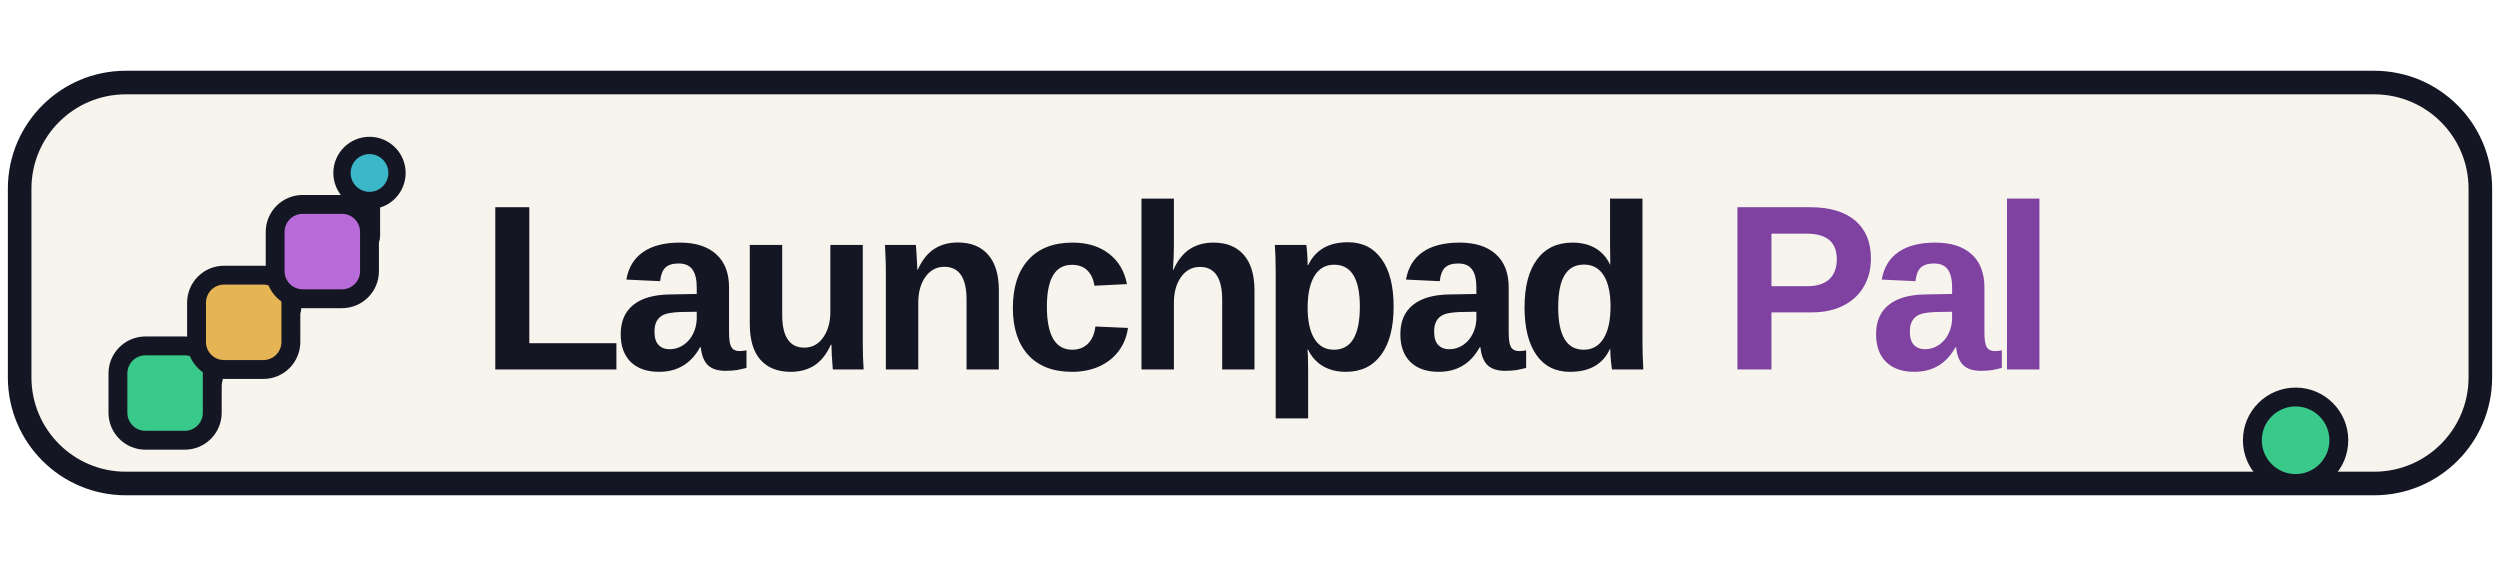
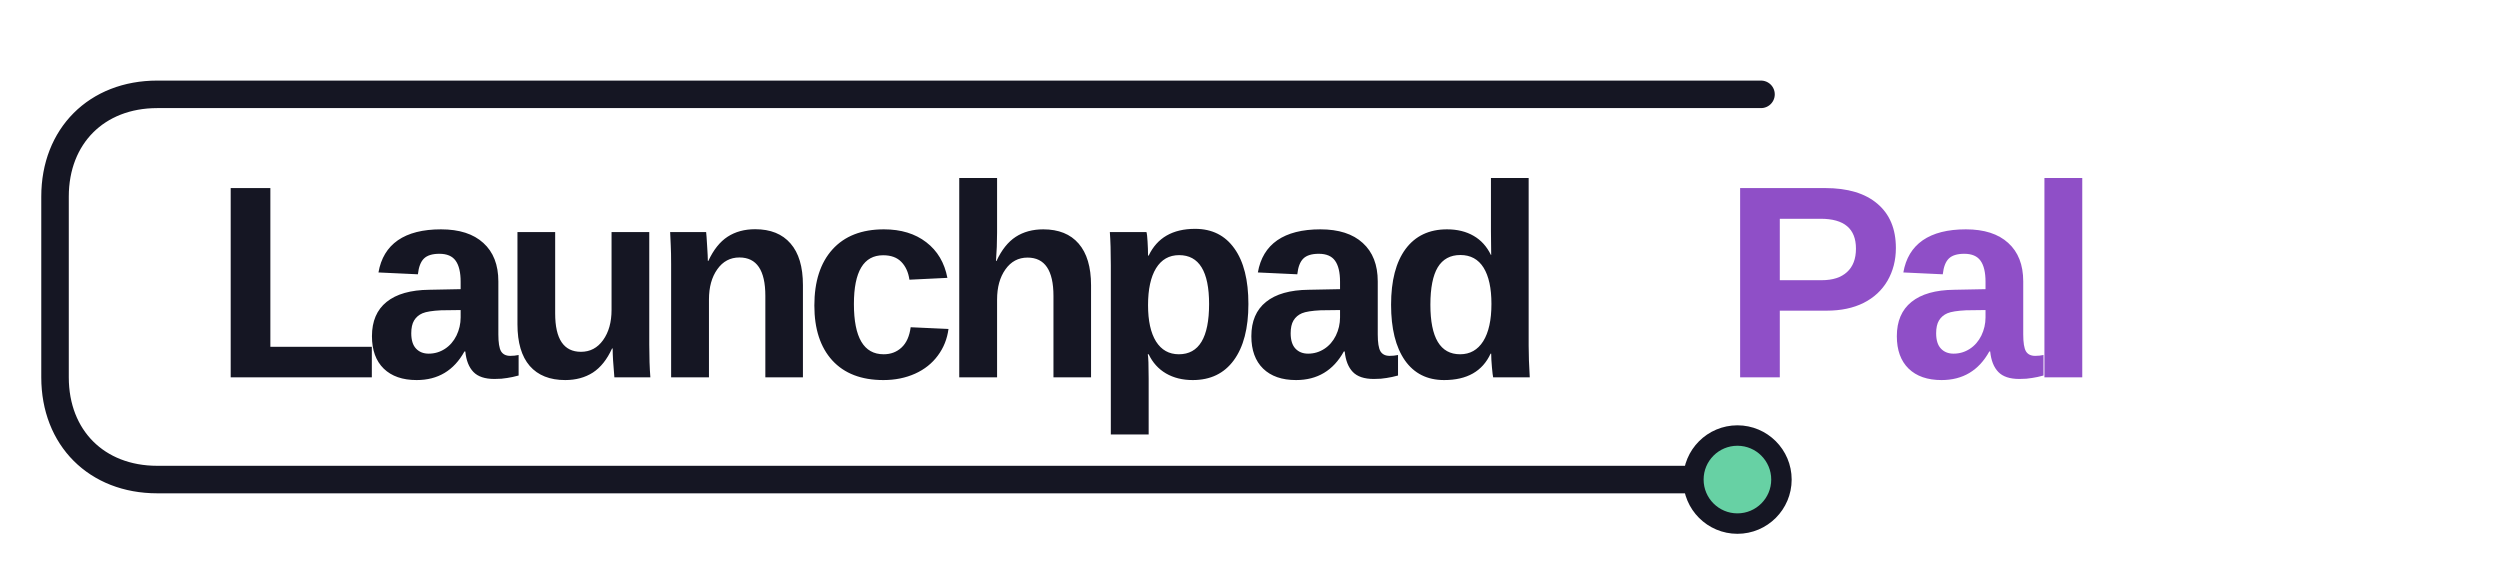
<svg xmlns="http://www.w3.org/2000/svg" width="318" height="74" viewBox="0 0 318 74" fill="none" role="img" aria-labelledby="title desc">
-   <rect x="2.5" y="10.5" width="313" height="51" rx="13.5" fill="#F7F4EE" stroke="#151623" stroke-width="3" />
-   <path d="M18 49H26C26.552 49 27 48.552 27 48V40" stroke="#151623" stroke-width="2.7" stroke-linecap="round" />
-   <path d="M28 40H36C36.552 40 37 39.552 37 39V31" stroke="#151623" stroke-width="2.7" stroke-linecap="round" />
-   <path d="M38 31H46C46.552 31 47 30.552 47 30V22" stroke="#151623" stroke-width="2.7" stroke-linecap="round" />
-   <rect x="15" y="44" width="12" height="12" rx="3.5" fill="#39C98A" stroke="#151623" stroke-width="2.4" />
-   <rect x="25" y="35" width="12" height="12" rx="3.5" fill="#E5B454" stroke="#151623" stroke-width="2.4" />
-   <rect x="35" y="26" width="12" height="12" rx="3.5" fill="#B86AD8" stroke="#151623" stroke-width="2.4" />
-   <circle cx="47" cy="22" r="3.5" fill="#3CB7C8" stroke="#151623" stroke-width="2.2" />
-   <text x="61" y="47" fill="#151623" font-family="Manrope, Avenir Next, Arial, sans-serif" font-size="30" font-weight="800" letter-spacing="-1.25">Launchpad</text>
-   <text x="219" y="47" fill="#7F42A1" font-family="Manrope, Avenir Next, Arial, sans-serif" font-size="30" font-weight="800" letter-spacing="-1.25">Pal</text>
-   <circle cx="292" cy="56" r="5.5" fill="#39C98A" stroke="#151623" stroke-width="2.4" />
+   <path d="M224 12H20C12.3 12 7 17.3 7 25V48C7 55.7 12.3 61 20 61H221" stroke="#151623" stroke-width="3.5" stroke-linecap="round" stroke-linejoin="round" />
+   <text x="27" y="48" fill="#151623" font-family="Manrope, Avenir Next, Arial, sans-serif" font-size="35" font-weight="800" letter-spacing="-2.1">Launchpad</text>
+   <text x="219" y="48" fill="#8F4FC7" font-family="Manrope, Avenir Next, Arial, sans-serif" font-size="35" font-weight="800" letter-spacing="-2.1">Pal</text>
+   <circle cx="221" cy="61" r="5.6" fill="#67D1A4" stroke="#151623" stroke-width="2.6" />
</svg>
